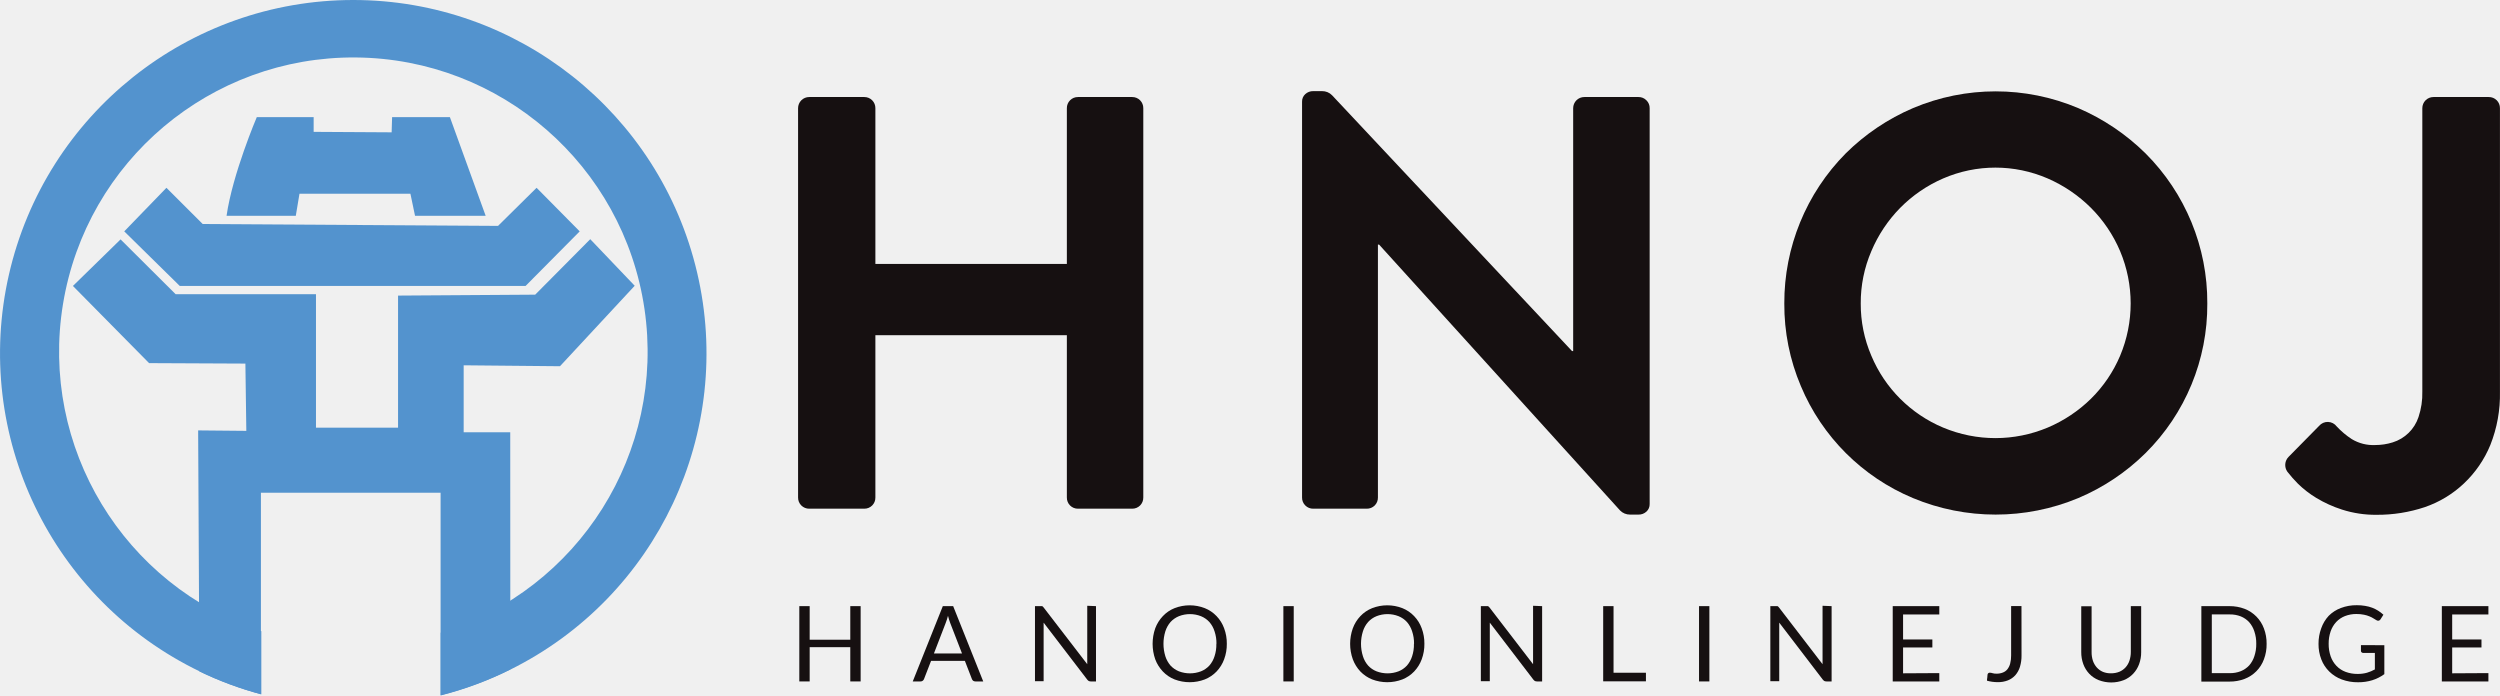
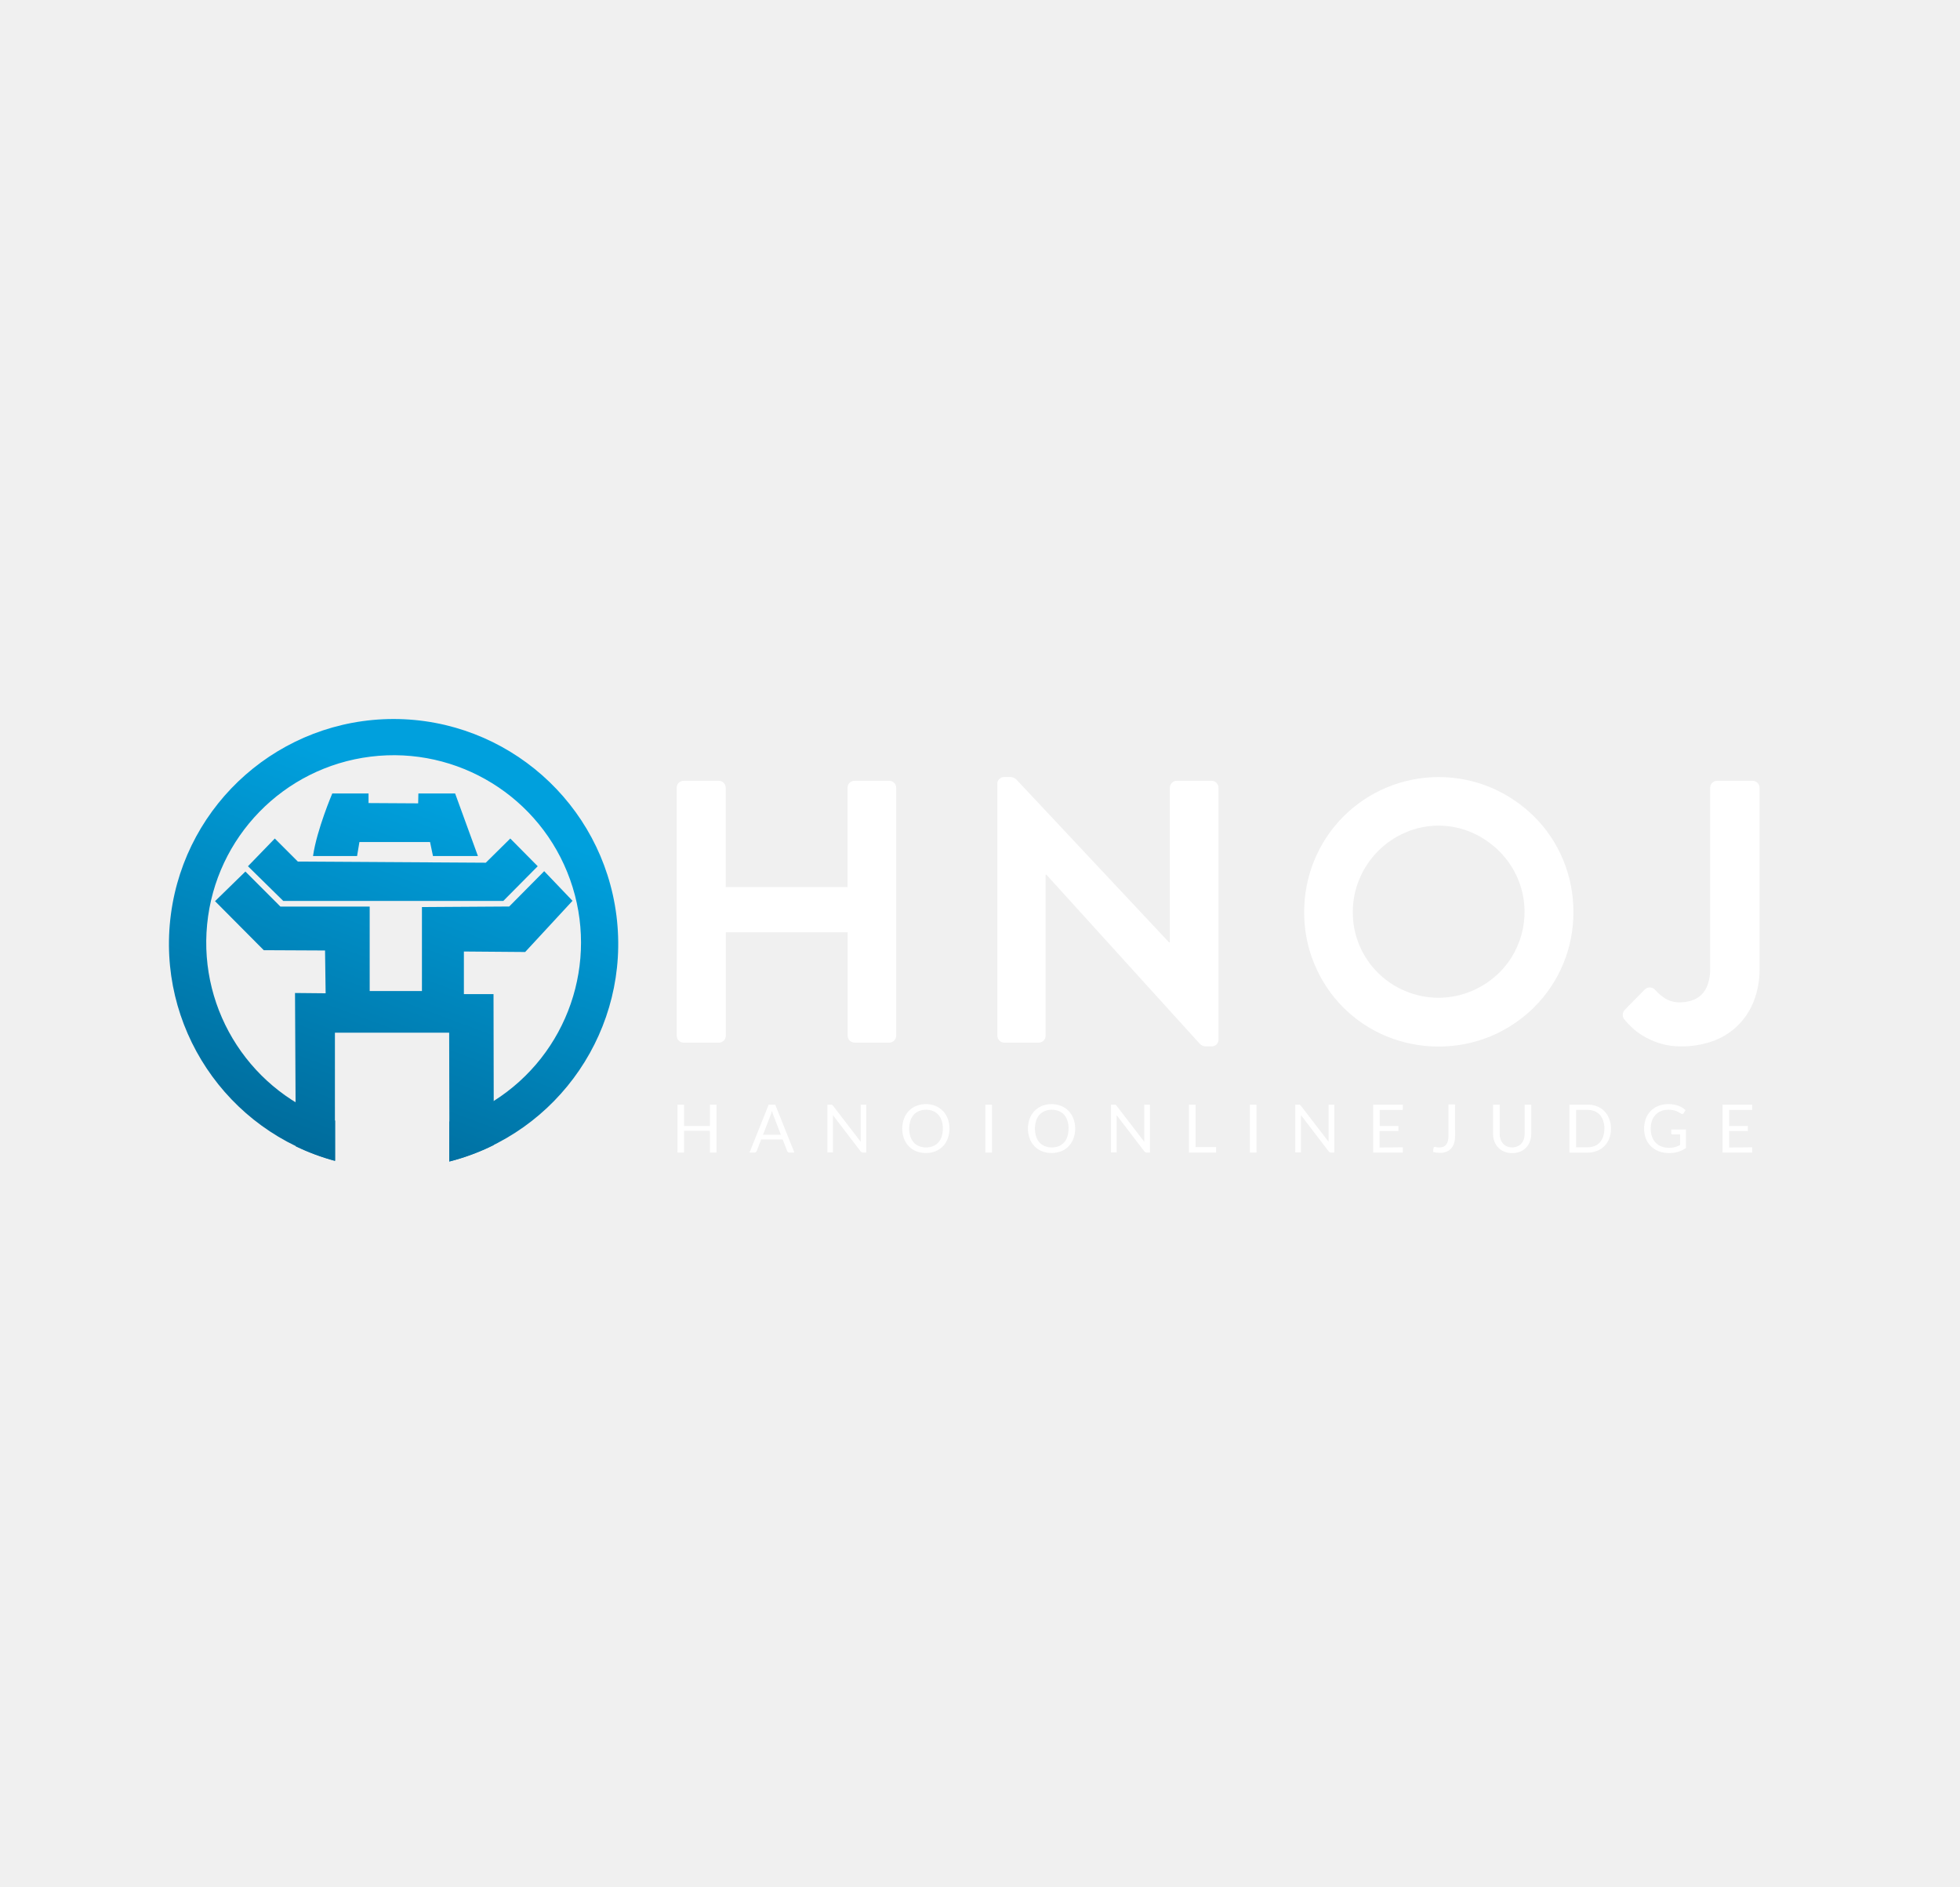
- <svg xmlns="http://www.w3.org/2000/svg" viewBox="0 0 483.1 134.39">
+ <svg xmlns="http://www.w3.org/2000/svg" xmlns:xlink="http://www.w3.org/1999/xlink" id="Layer_1" data-name="Layer 1" viewBox="0 0 595.28 572.98">
  <defs>
-     <style>.cls-1{fill:#161011;}.cls-2{fill:#5393ce;}</style>
+     <style>.cls-1{fill:#fff;}.cls-2{fill:url(#linear-gradient);}.cls-3{fill:url(#linear-gradient-2);}.cls-4{fill:url(#linear-gradient-3);}.cls-5{fill:url(#linear-gradient-4);}</style>
+     <linearGradient id="linear-gradient" x1="146.73" y1="213.52" x2="92.41" y2="359.64" gradientUnits="userSpaceOnUse">
+       <stop offset="0.2" stop-color="#00a0dd" />
+       <stop offset="1" stop-color="#006796" />
+     </linearGradient>
+     <linearGradient id="linear-gradient-2" x1="137.97" y1="210.26" x2="83.64" y2="356.38" xlink:href="#linear-gradient" />
+     <linearGradient id="linear-gradient-3" x1="138.84" y1="210.58" x2="84.51" y2="356.7" xlink:href="#linear-gradient" />
+     <linearGradient id="linear-gradient-4" x1="144.15" y1="212.56" x2="89.82" y2="358.68" xlink:href="#linear-gradient" />
  </defs>
-   <g id="Layer_2" data-name="Layer 2">
-     <g id="Layer_1-2" data-name="Layer 1">
-       <path class="cls-1" d="M154.22,20.91a2.15,2.15,0,0,1,2.16-2.16H167a2.13,2.13,0,0,1,2.16,2.16V51h37V20.91a2.13,2.13,0,0,1,2.16-2.16h10.45a2.13,2.13,0,0,1,2.16,2.16V96.14a2.12,2.12,0,0,1-2.16,2.16H208.32a2.12,2.12,0,0,1-2.16-2.16V64.78h-37V96.14A2.12,2.12,0,0,1,167,98.3H156.38a2.13,2.13,0,0,1-2.16-2.16Z" />
-       <path class="cls-1" d="M251.61,19.66a1.9,1.9,0,0,1,.63-1.48,2.2,2.2,0,0,1,1.53-.57h1.71a2.64,2.64,0,0,1,1.93.8l46.37,49.43H304V20.91a2.15,2.15,0,0,1,2.16-2.16h10.46a2.08,2.08,0,0,1,1.53.63,2.05,2.05,0,0,1,.63,1.53V97.39a1.9,1.9,0,0,1-.63,1.48,2.2,2.2,0,0,1-1.53.57H315a2.65,2.65,0,0,1-1.94-.8L266.5,47.27h-.23V96.14a2.12,2.12,0,0,1-2.16,2.16H253.77a2.11,2.11,0,0,1-1.53-.62,2.09,2.09,0,0,1-.63-1.54Z" />
-       <path class="cls-1" d="M344.8,58.64a41,41,0,0,1,11.87-29,41.79,41.79,0,0,1,13-8.75,41,41,0,0,1,31.93,0,42.37,42.37,0,0,1,13,8.75,40.67,40.67,0,0,1,11.94,29,40.35,40.35,0,0,1-11.94,28.92,41.34,41.34,0,0,1-13,8.69,41.55,41.55,0,0,1-31.93,0A40.35,40.35,0,0,1,348,74.61,40.26,40.26,0,0,1,344.8,58.64Zm14.77,0a25.28,25.28,0,0,0,2.05,10.11,25.91,25.91,0,0,0,13.86,13.87,26.1,26.1,0,0,0,20.23,0,26.9,26.9,0,0,0,8.35-5.57,25.73,25.73,0,0,0,5.63-8.3,26.07,26.07,0,0,0,0-20.22,26.43,26.43,0,0,0-5.63-8.36,27.21,27.21,0,0,0-8.35-5.68,25.41,25.41,0,0,0-20.23,0,26.47,26.47,0,0,0-8.29,5.68,26.78,26.78,0,0,0-5.57,8.36A25.28,25.28,0,0,0,359.57,58.64Z" />
-       <path class="cls-1" d="M442,91.14a2.24,2.24,0,0,1,.23-2.84l5.91-6a2.18,2.18,0,0,1,3.41.11,15.58,15.58,0,0,0,2.9,2.44A8,8,0,0,0,459,86a11.25,11.25,0,0,0,3.35-.51,7.62,7.62,0,0,0,5-4.89,14.36,14.36,0,0,0,.74-4.94V20.91a2.15,2.15,0,0,1,2.16-2.16h10.68a2.13,2.13,0,0,1,2.16,2.16V75.69A26.4,26.4,0,0,1,481.23,86a21.43,21.43,0,0,1-5.12,7.44A20.84,20.84,0,0,1,468.56,98a28.81,28.81,0,0,1-9.32,1.48,21.12,21.12,0,0,1-6.65-1,23.47,23.47,0,0,1-5-2.27,19.62,19.62,0,0,1-3.53-2.73A25,25,0,0,1,442,91.14Z" />
-       <path class="cls-2" d="M68.25,0A68.27,68.27,0,0,0,38.62,129.76a67,67,0,0,0,11.88,4.41l0-12.2a56.86,56.86,0,1,1,34.66.29l0,12.13a67.33,67.33,0,0,0,13.47-5A68.26,68.26,0,0,0,68.25,0Z" />
-       <path class="cls-2" d="M49.62,22.64s-4.69,11-5.84,19.06H57.16l.71-4.26H79.31l.89,4.26H93.85L86.94,22.64H75.77l-.09,2.93-15.07-.09V22.64Z" />
-       <polygon class="cls-2" points="24.01 44.71 32.16 36.29 39.17 43.29 96.24 43.65 103.69 36.29 112.02 44.71 101.56 55.26 34.74 55.26 24.01 44.71" />
-       <path class="cls-2" d="M89.6,70.59V83.53h9L98.61,116l0,13.35a67.33,67.33,0,0,1-13.47,5l0-12.13,0-27H50.42l0,26.74,0,12.2a67,67,0,0,1-11.88-4.41l-.08-13.32-.17-33.26,9.31.09-.18-13-18.61-.09L14.09,55.26l9.21-9L33.94,56.85H61.06V82.64H76.92V57.12l26.5-.18,10.64-10.72,8.59,9L108.21,70.77Z" />
-       <path class="cls-1" d="M166.31,117.13v14.55h-2v-6.62h-7.85v6.62h-2V117.13h2v6.49h7.85v-6.49Z" />
-       <path class="cls-1" d="M190,131.68h-1.52a.71.71,0,0,1-.43-.13.76.76,0,0,1-.24-.34l-1.36-3.51h-6.53l-1.36,3.51a.74.74,0,0,1-.24.33.64.64,0,0,1-.42.14h-1.52l5.81-14.55h2Zm-4.1-5.4-2.29-5.92c-.06-.18-.14-.38-.21-.61s-.15-.49-.21-.75a12.45,12.45,0,0,1-.44,1.37l-2.28,5.91Z" />
-       <path class="cls-1" d="M211.79,117.13v14.55h-1a.87.87,0,0,1-.39-.08,1,1,0,0,1-.31-.28l-8.42-11a4.19,4.19,0,0,1,0,.5c0,.16,0,.31,0,.45v10.37H200V117.13h1l.23,0a.43.43,0,0,1,.16,0,.41.41,0,0,1,.14.1.86.86,0,0,1,.15.17l8.42,10.95c0-.18,0-.35,0-.51s0-.33,0-.48v-10.3Z" />
-       <path class="cls-1" d="M237.07,124.41a8.29,8.29,0,0,1-.52,3,6.81,6.81,0,0,1-1.46,2.35,6.5,6.5,0,0,1-2.27,1.53,8.19,8.19,0,0,1-5.85,0,6.37,6.37,0,0,1-2.26-1.53,7,7,0,0,1-1.47-2.35,9.08,9.08,0,0,1,0-6,6.89,6.89,0,0,1,1.47-2.35,6.27,6.27,0,0,1,2.26-1.54,8.05,8.05,0,0,1,5.85,0,6.39,6.39,0,0,1,2.27,1.54,6.72,6.72,0,0,1,1.46,2.35A8.29,8.29,0,0,1,237.07,124.41Zm-2,0a7.26,7.26,0,0,0-.37-2.41,5,5,0,0,0-1-1.8,4.47,4.47,0,0,0-1.63-1.13,5.84,5.84,0,0,0-4.25,0,4.55,4.55,0,0,0-1.63,1.13,5.13,5.13,0,0,0-1,1.8,8.21,8.21,0,0,0,0,4.81,5.13,5.13,0,0,0,1,1.8,4.53,4.53,0,0,0,1.63,1.12,6,6,0,0,0,4.25,0,4.44,4.44,0,0,0,1.63-1.12,5,5,0,0,0,1-1.8A7.2,7.2,0,0,0,235.05,124.41Z" />
-       <path class="cls-1" d="M250,131.68h-2V117.13h2Z" />
-       <path class="cls-1" d="M275.25,124.41a8.29,8.29,0,0,1-.52,3,6.81,6.81,0,0,1-1.46,2.35,6.5,6.5,0,0,1-2.27,1.53,8.19,8.19,0,0,1-5.85,0,6.5,6.5,0,0,1-2.27-1.53,7,7,0,0,1-1.46-2.35,8.91,8.91,0,0,1,0-6,6.87,6.87,0,0,1,1.46-2.35,6.39,6.39,0,0,1,2.27-1.54,8.05,8.05,0,0,1,5.85,0,6.39,6.39,0,0,1,2.27,1.54,6.72,6.72,0,0,1,1.46,2.35A8.29,8.29,0,0,1,275.25,124.41Zm-2,0a7.26,7.26,0,0,0-.37-2.41,5.12,5.12,0,0,0-1-1.8,4.47,4.47,0,0,0-1.63-1.13,5.84,5.84,0,0,0-4.25,0,4.47,4.47,0,0,0-1.63,1.13,5,5,0,0,0-1,1.8,8,8,0,0,0,0,4.81,5,5,0,0,0,1,1.8,4.44,4.44,0,0,0,1.63,1.12,6,6,0,0,0,4.25,0,4.44,4.44,0,0,0,1.63-1.12,5.12,5.12,0,0,0,1-1.8A7.2,7.2,0,0,0,273.23,124.41Z" />
-       <path class="cls-1" d="M298,117.13v14.55h-1a.93.93,0,0,1-.39-.08,1.12,1.12,0,0,1-.31-.28l-8.41-11,0,.5c0,.16,0,.31,0,.45v10.37h-1.73V117.13h1l.22,0a.43.43,0,0,1,.16,0,.33.33,0,0,1,.14.1,1.36,1.36,0,0,1,.16.17l8.41,10.95,0-.51c0-.17,0-.33,0-.48v-10.3Z" />
-       <path class="cls-1" d="M318.06,130v1.66H309.8V117.13h2V130Z" />
-       <path class="cls-1" d="M330.32,131.68h-2V117.13h2Z" />
-       <path class="cls-1" d="M353.94,117.13v14.55h-1a1,1,0,0,1-.4-.08,1.28,1.28,0,0,1-.31-.28l-8.41-11,0,.5c0,.16,0,.31,0,.45v10.37h-1.72V117.13h1l.22,0a.48.48,0,0,1,.17,0,.53.53,0,0,1,.14.1,1.38,1.38,0,0,1,.15.17l8.41,10.95,0-.51c0-.17,0-.33,0-.48v-10.3Z" />
-       <path class="cls-1" d="M374.75,130.07v1.61h-9V117.13h9v1.61h-7v4.83h5.66v1.54h-5.66v5Z" />
-       <path class="cls-1" d="M390.64,126.65a7.39,7.39,0,0,1-.3,2.19,4.5,4.5,0,0,1-.89,1.63,3.9,3.9,0,0,1-1.43,1,5.19,5.19,0,0,1-2,.35,7.72,7.72,0,0,1-2.05-.28c0-.2,0-.39.05-.59s0-.38.05-.57a.43.43,0,0,1,.13-.28.45.45,0,0,1,.33-.11,1.77,1.77,0,0,1,.48.09,2.52,2.52,0,0,0,.8.1,3.21,3.21,0,0,0,1.2-.21,2.08,2.08,0,0,0,.89-.63,3,3,0,0,0,.54-1.09,6,6,0,0,0,.19-1.58v-9.56h2Z" />
-       <path class="cls-1" d="M407.93,130.11a4.18,4.18,0,0,0,1.62-.3,3.45,3.45,0,0,0,1.2-.85,3.68,3.68,0,0,0,.75-1.31,5.28,5.28,0,0,0,.26-1.68v-8.84h2V126a6.61,6.61,0,0,1-.4,2.34,5.45,5.45,0,0,1-1.15,1.86,5.05,5.05,0,0,1-1.82,1.23,6.71,6.71,0,0,1-4.83,0,5.09,5.09,0,0,1-1.83-1.23,5.45,5.45,0,0,1-1.15-1.86,6.61,6.61,0,0,1-.4-2.34v-8.84h2V126a5.29,5.29,0,0,0,.25,1.68,3.86,3.86,0,0,0,.76,1.31,3.36,3.36,0,0,0,1.2.85A4,4,0,0,0,407.93,130.11Z" />
-       <path class="cls-1" d="M438,124.41a8.05,8.05,0,0,1-.52,3,6.41,6.41,0,0,1-3.73,3.78,8.08,8.08,0,0,1-2.93.52h-5.43V117.13h5.43a8.08,8.08,0,0,1,2.93.52,6.46,6.46,0,0,1,3.73,3.79A8.05,8.05,0,0,1,438,124.41Zm-2,0a7.2,7.2,0,0,0-.37-2.4,5,5,0,0,0-1-1.78,4.49,4.49,0,0,0-1.62-1.12,5.63,5.63,0,0,0-2.14-.38h-3.46v11.35h3.46a5.63,5.63,0,0,0,2.14-.38,4.59,4.59,0,0,0,1.62-1.11,5,5,0,0,0,1-1.78A7.2,7.2,0,0,0,436,124.41Z" />
-       <path class="cls-1" d="M460.75,124.68v5.59a8.05,8.05,0,0,1-2.34,1.18,9.1,9.1,0,0,1-2.73.39,8.76,8.76,0,0,1-3.16-.54,6.81,6.81,0,0,1-2.41-1.53,6.54,6.54,0,0,1-1.54-2.35,8.1,8.1,0,0,1-.54-3,8.47,8.47,0,0,1,.52-3A6.88,6.88,0,0,1,450,119a6.56,6.56,0,0,1,2.35-1.51,8.36,8.36,0,0,1,3.08-.54,9.05,9.05,0,0,1,1.61.13,7,7,0,0,1,1.37.36,6.61,6.61,0,0,1,1.16.58,6.91,6.91,0,0,1,1,.77l-.56.89a.58.58,0,0,1-.34.26.59.59,0,0,1-.46-.1l-.56-.34a4.24,4.24,0,0,0-.77-.39,5.13,5.13,0,0,0-1.06-.32,6.88,6.88,0,0,0-1.46-.14,6,6,0,0,0-2.22.4,4.7,4.7,0,0,0-1.7,1.15,5.17,5.17,0,0,0-1.07,1.81,7.12,7.12,0,0,0-.38,2.38,7.2,7.2,0,0,0,.39,2.45,5.12,5.12,0,0,0,1.12,1.84,4.72,4.72,0,0,0,1.76,1.15,6.52,6.52,0,0,0,2.32.4,6.63,6.63,0,0,0,1.81-.23,7.76,7.76,0,0,0,1.53-.64v-3.19h-2.26a.41.41,0,0,1-.31-.12.34.34,0,0,1-.12-.27v-1.12Z" />
-       <path class="cls-1" d="M480.86,130.07v1.61h-9V117.13h9v1.61h-7v4.83h5.66v1.54h-5.66v5Z" />
-     </g>
-   </g>
+   <path class="cls-1" d="M205.52,239.29a2.13,2.13,0,0,1,2.16-2.15h10.57a2.13,2.13,0,0,1,2.16,2.15v30.12h37V239.29a2.08,2.08,0,0,1,.63-1.53,2.11,2.11,0,0,1,1.53-.62h10.46a2.13,2.13,0,0,1,2.16,2.15v75.24a2.08,2.08,0,0,1-.63,1.53,2.06,2.06,0,0,1-1.53.62H259.61a2.13,2.13,0,0,1-2.16-2.15V283.16h-37v31.37a2.08,2.08,0,0,1-.63,1.53,2.06,2.06,0,0,1-1.53.62H207.68a2,2,0,0,1-1.53-.62,2.08,2.08,0,0,1-.63-1.53Z" />
+   <path class="cls-1" d="M302.91,238.05a1.9,1.9,0,0,1,.63-1.48,2.16,2.16,0,0,1,1.53-.57h1.7a2.68,2.68,0,0,1,1.94.79l46.36,49.44h.23V239.29a2.12,2.12,0,0,1,2.16-2.15h10.45a2.12,2.12,0,0,1,2.16,2.15v76.49a1.92,1.92,0,0,1-.62,1.47,2.21,2.21,0,0,1-1.54.57h-1.59a2.62,2.62,0,0,1-1.93-.79L317.8,265.66h-.23v48.87a2.11,2.11,0,0,1-.62,1.53,2.08,2.08,0,0,1-1.54.62H305.07a2,2,0,0,1-1.53-.62,2.08,2.08,0,0,1-.63-1.53Z" />
+   <path class="cls-1" d="M396.1,277A41,41,0,0,1,408,248a41.38,41.38,0,0,1,13-8.75,41,41,0,0,1,31.93,0,42.19,42.19,0,0,1,13,8.75,40.13,40.13,0,0,1,8.75,13,40.61,40.61,0,0,1,3.18,16A40.44,40.44,0,0,1,465.87,306a41.51,41.51,0,0,1-13,8.69,41.67,41.67,0,0,1-31.93,0A40.32,40.32,0,0,1,399.28,293,40.19,40.19,0,0,1,396.1,277Zm14.77,0a25.45,25.45,0,0,0,2,10.12A25.91,25.91,0,0,0,426.78,301,26,26,0,0,0,447,301a26.85,26.85,0,0,0,8.35-5.57A26,26,0,0,0,461,266.91a26.39,26.39,0,0,0-5.63-8.35,27.36,27.36,0,0,0-8.35-5.69,25.41,25.41,0,0,0-20.23,0,26.5,26.5,0,0,0-13.87,14A25.44,25.44,0,0,0,410.87,277Z" />
+   <path class="cls-1" d="M493.26,309.53a2.24,2.24,0,0,1,.23-2.85l5.91-6a2.18,2.18,0,0,1,3.41.12,16.22,16.22,0,0,0,2.89,2.44,8.13,8.13,0,0,0,4.61,1.19,11.3,11.3,0,0,0,3.35-.51,7.75,7.75,0,0,0,3-1.7,8,8,0,0,0,2-3.19,14.32,14.32,0,0,0,.74-4.94V239.29a2.07,2.07,0,0,1,.62-1.53,2.12,2.12,0,0,1,1.54-.62h10.68a2.13,2.13,0,0,1,2.16,2.15v54.78a26.36,26.36,0,0,1-1.88,10.34,21.22,21.22,0,0,1-5.11,7.44,20.8,20.8,0,0,1-7.56,4.49,28.45,28.45,0,0,1-9.32,1.48,21.17,21.17,0,0,1-6.65-1,24.21,24.21,0,0,1-5-2.28,19.52,19.52,0,0,1-3.52-2.73A22.48,22.48,0,0,1,493.26,309.53Z" />
+   <path class="cls-2" d="M119.55,218.38a68.27,68.27,0,0,0-17.76,134.18l0-12.2a56.91,56.91,0,1,1,48.13-5.94,56,56,0,0,1-13.47,6.22l0,12.14a68.27,68.27,0,0,0-16.91-134.4Z" />
+   <path class="cls-3" d="M100.92,241s-4.7,11-5.85,19h13.38l.71-4.25h21.45l.89,4.25h13.65l-6.92-19H127.07L127,244l-15.07-.09V241Z" />
+   <polygon class="cls-4" points="75.31 263.1 83.46 254.68 90.46 261.68 147.54 262.03 154.98 254.68 163.31 263.1 152.86 273.64 86.03 273.64 75.31 263.1" />
+   <path class="cls-5" d="M140.89,289v12.94h9l.06,32.5,0,13.35a68,68,0,0,1-13.47,5l0-12.14-.06-27H101.72l0,26.75,0,12.2a68.16,68.16,0,0,1-11.88-4.42l-.07-13.31-.17-33.27,9.3.09-.18-13-18.61-.09-14.8-14.89,9.22-9,10.63,10.64h27.12V301h15.87V275.5l26.5-.17,10.63-10.73,8.6,9L159.5,289.15Z" />
+   <path class="cls-1" d="M217.6,335.52v14.54h-2v-6.62h-7.84v6.62h-2V335.52h2V342h7.84v-6.48Z" />
+   <path class="cls-1" d="M241.26,350.06h-1.52a.62.62,0,0,1-.42-.13.9.9,0,0,1-.25-.33l-1.36-3.52h-6.53l-1.36,3.52a.64.64,0,0,1-.23.32.62.62,0,0,1-.43.14h-1.52l5.82-14.54h2Zm-4.1-5.4-2.28-5.92c-.07-.17-.14-.38-.21-.61s-.15-.48-.22-.75a10.27,10.27,0,0,1-.43,1.37l-2.29,5.91Z" />
+   <path class="cls-1" d="M263.09,335.52v14.54h-1a.82.82,0,0,1-.4-.08,1,1,0,0,1-.31-.27l-8.41-11,0,.5c0,.16,0,.32,0,.46v10.36H251.3V335.52h1.24l.17.05.14.1.15.17,8.41,10.95,0-.51c0-.16,0-.32,0-.47v-10.3Z" />
+   <path class="cls-1" d="M288.37,342.79a8.51,8.51,0,0,1-.52,3,6.87,6.87,0,0,1-1.46,2.35,6.5,6.5,0,0,1-2.27,1.53,7.72,7.72,0,0,1-2.93.54,7.63,7.63,0,0,1-2.92-.54,6.5,6.5,0,0,1-2.27-1.53,6.87,6.87,0,0,1-1.46-2.35,8.91,8.91,0,0,1,0-6,7,7,0,0,1,1.46-2.35,6.66,6.66,0,0,1,2.27-1.54,7.63,7.63,0,0,1,2.92-.55,7.72,7.72,0,0,1,2.93.55,6.66,6.66,0,0,1,2.27,1.54,7,7,0,0,1,1.46,2.35A8.55,8.55,0,0,1,288.37,342.79Zm-2,0a7.46,7.46,0,0,0-.37-2.4,5,5,0,0,0-1-1.8,4.35,4.35,0,0,0-1.62-1.13,5.43,5.43,0,0,0-2.13-.4,5.34,5.34,0,0,0-2.12.4,4.47,4.47,0,0,0-1.63,1.13,5,5,0,0,0-1,1.8,8,8,0,0,0,0,4.81,5,5,0,0,0,1,1.79,4.47,4.47,0,0,0,1.63,1.13,5.52,5.52,0,0,0,2.12.39,5.61,5.61,0,0,0,2.13-.39,4.35,4.35,0,0,0,1.62-1.13,5,5,0,0,0,1-1.79A7.48,7.48,0,0,0,286.35,342.79Z" />
+   <path class="cls-1" d="M301.27,350.06h-2V335.52h2Z" />
+   <path class="cls-1" d="M326.55,342.79a8.51,8.51,0,0,1-.52,3,6.87,6.87,0,0,1-1.46,2.35,6.5,6.5,0,0,1-2.27,1.53,8.22,8.22,0,0,1-5.86,0,6.55,6.55,0,0,1-2.26-1.53,6.72,6.72,0,0,1-1.46-2.35,8.91,8.91,0,0,1,0-6,6.81,6.81,0,0,1,1.46-2.35,6.72,6.72,0,0,1,2.26-1.54,8.08,8.08,0,0,1,5.86,0,6.66,6.66,0,0,1,2.27,1.54,7,7,0,0,1,1.46,2.35A8.55,8.55,0,0,1,326.55,342.79Zm-2,0a7.47,7.47,0,0,0-.36-2.4,5,5,0,0,0-1-1.8,4.35,4.35,0,0,0-1.62-1.13,5.43,5.43,0,0,0-2.13-.4,5.34,5.34,0,0,0-2.12.4,4.47,4.47,0,0,0-1.63,1.13,5,5,0,0,0-1,1.8,8,8,0,0,0,0,4.81,5,5,0,0,0,1,1.79,4.47,4.47,0,0,0,1.63,1.13,5.52,5.52,0,0,0,2.12.39,5.61,5.61,0,0,0,2.13-.39,4.35,4.35,0,0,0,1.62-1.13,5,5,0,0,0,1-1.79A7.49,7.49,0,0,0,324.52,342.79Z" />
+   <path class="cls-1" d="M349.26,335.52v14.54h-1a.75.75,0,0,1-.39-.08.85.85,0,0,1-.31-.27l-8.42-11a4.32,4.32,0,0,1,0,.5c0,.16,0,.32,0,.46v10.36h-1.72V335.52h1.24l.16.05.14.1a1.29,1.29,0,0,1,.15.17l8.42,10.95c0-.17,0-.34,0-.51s0-.32,0-.47v-10.3Z" />
+   <path class="cls-1" d="M369.35,348.41v1.65H361.1V335.52h2v12.89Z" />
+   <path class="cls-1" d="M381.61,350.06h-2V335.52h2Z" />
+   <path class="cls-1" d="M405.24,335.52v14.54h-1a.8.8,0,0,1-.39-.08.94.94,0,0,1-.31-.27l-8.41-11,0,.5c0,.16,0,.32,0,.46v10.36h-1.73V335.52h1.24l.16.05a.71.71,0,0,1,.14.1l.16.17,8.41,10.95,0-.51c0-.16,0-.32,0-.47v-10.3Z" />
+   <path class="cls-1" d="M426.05,348.46v1.6h-9V335.52h9v1.6h-7V342h5.67v1.54H419v5Z" />
+   <path class="cls-1" d="M441.93,345a7.32,7.32,0,0,1-.3,2.18,4.41,4.41,0,0,1-.88,1.63,3.93,3.93,0,0,1-1.44,1,5,5,0,0,1-2,.35,7.78,7.78,0,0,1-2.05-.28c0-.2,0-.39.05-.58l.06-.58a.47.47,0,0,1,.12-.28.45.45,0,0,1,.33-.1,1.71,1.71,0,0,1,.48.09,2.92,2.92,0,0,0,.81.09,3.43,3.43,0,0,0,1.2-.2,2.16,2.16,0,0,0,.88-.63,3,3,0,0,0,.55-1.09,6.13,6.13,0,0,0,.18-1.58v-9.56h2Z" />
+   <path class="cls-1" d="M459.23,348.5a3.92,3.92,0,0,0,1.61-.31,3.28,3.28,0,0,0,1.21-.85,3.91,3.91,0,0,0,.75-1.31,5.22,5.22,0,0,0,.26-1.67v-8.84h2v8.84a6.52,6.52,0,0,1-.41,2.33,5.19,5.19,0,0,1-1.14,1.86,5.3,5.3,0,0,1-1.82,1.24,6.73,6.73,0,0,1-4.84,0,5.3,5.3,0,0,1-1.82-1.24,5.38,5.38,0,0,1-1.16-1.86,6.74,6.74,0,0,1-.4-2.33v-8.84h2v8.83a5.22,5.22,0,0,0,.26,1.67,3.6,3.6,0,0,0,.75,1.31,3.42,3.42,0,0,0,1.21.86A4,4,0,0,0,459.23,348.5Z" />
+   <path class="cls-1" d="M489.28,342.79a8.32,8.32,0,0,1-.52,3,6.61,6.61,0,0,1-1.46,2.29,6.52,6.52,0,0,1-2.27,1.48,7.88,7.88,0,0,1-2.93.52h-5.43V335.52h5.43A7.88,7.88,0,0,1,485,336a6.52,6.52,0,0,1,2.27,1.48,6.75,6.75,0,0,1,1.46,2.3A8.26,8.26,0,0,1,489.28,342.79Zm-2,0a7.1,7.1,0,0,0-.37-2.39,5.07,5.07,0,0,0-1-1.79,4.3,4.3,0,0,0-1.63-1.11,5.57,5.57,0,0,0-2.13-.39h-3.46v11.36h3.46a5.57,5.57,0,0,0,2.13-.39,4.3,4.3,0,0,0,1.63-1.11,5,5,0,0,0,1-1.78A7.12,7.12,0,0,0,487.26,342.79Z" />
+   <path class="cls-1" d="M512.05,343.07v5.58a8.05,8.05,0,0,1-2.34,1.18,9.1,9.1,0,0,1-2.73.39,8.82,8.82,0,0,1-3.17-.54,7,7,0,0,1-2.41-1.52,6.76,6.76,0,0,1-1.54-2.35,9,9,0,0,1,0-6.05,6.54,6.54,0,0,1,3.83-3.87,8.42,8.42,0,0,1,3.09-.54,10,10,0,0,1,1.6.13,7.6,7.6,0,0,1,1.37.37,6.34,6.34,0,0,1,1.17.57,7.59,7.59,0,0,1,1,.77l-.55.89a.57.57,0,0,1-.34.26.6.6,0,0,1-.47-.09l-.55-.35a6.08,6.08,0,0,0-.77-.39,6.41,6.41,0,0,0-2.52-.45,5.9,5.9,0,0,0-2.23.4,4.74,4.74,0,0,0-1.69,1.15,5,5,0,0,0-1.08,1.8,7.12,7.12,0,0,0-.37,2.38,7.26,7.26,0,0,0,.39,2.46,5.11,5.11,0,0,0,1.11,1.83,4.76,4.76,0,0,0,1.76,1.15,6.4,6.4,0,0,0,2.33.4,6.5,6.5,0,0,0,1.8-.23,7.56,7.56,0,0,0,1.54-.63v-3.2H508a.43.43,0,0,1-.31-.11.37.37,0,0,1-.12-.27v-1.12Z" />
+   <path class="cls-1" d="M532.16,348.46v1.6h-9V335.52h9v1.6h-7V342h5.67v1.54h-5.67v5Z" />
</svg>
